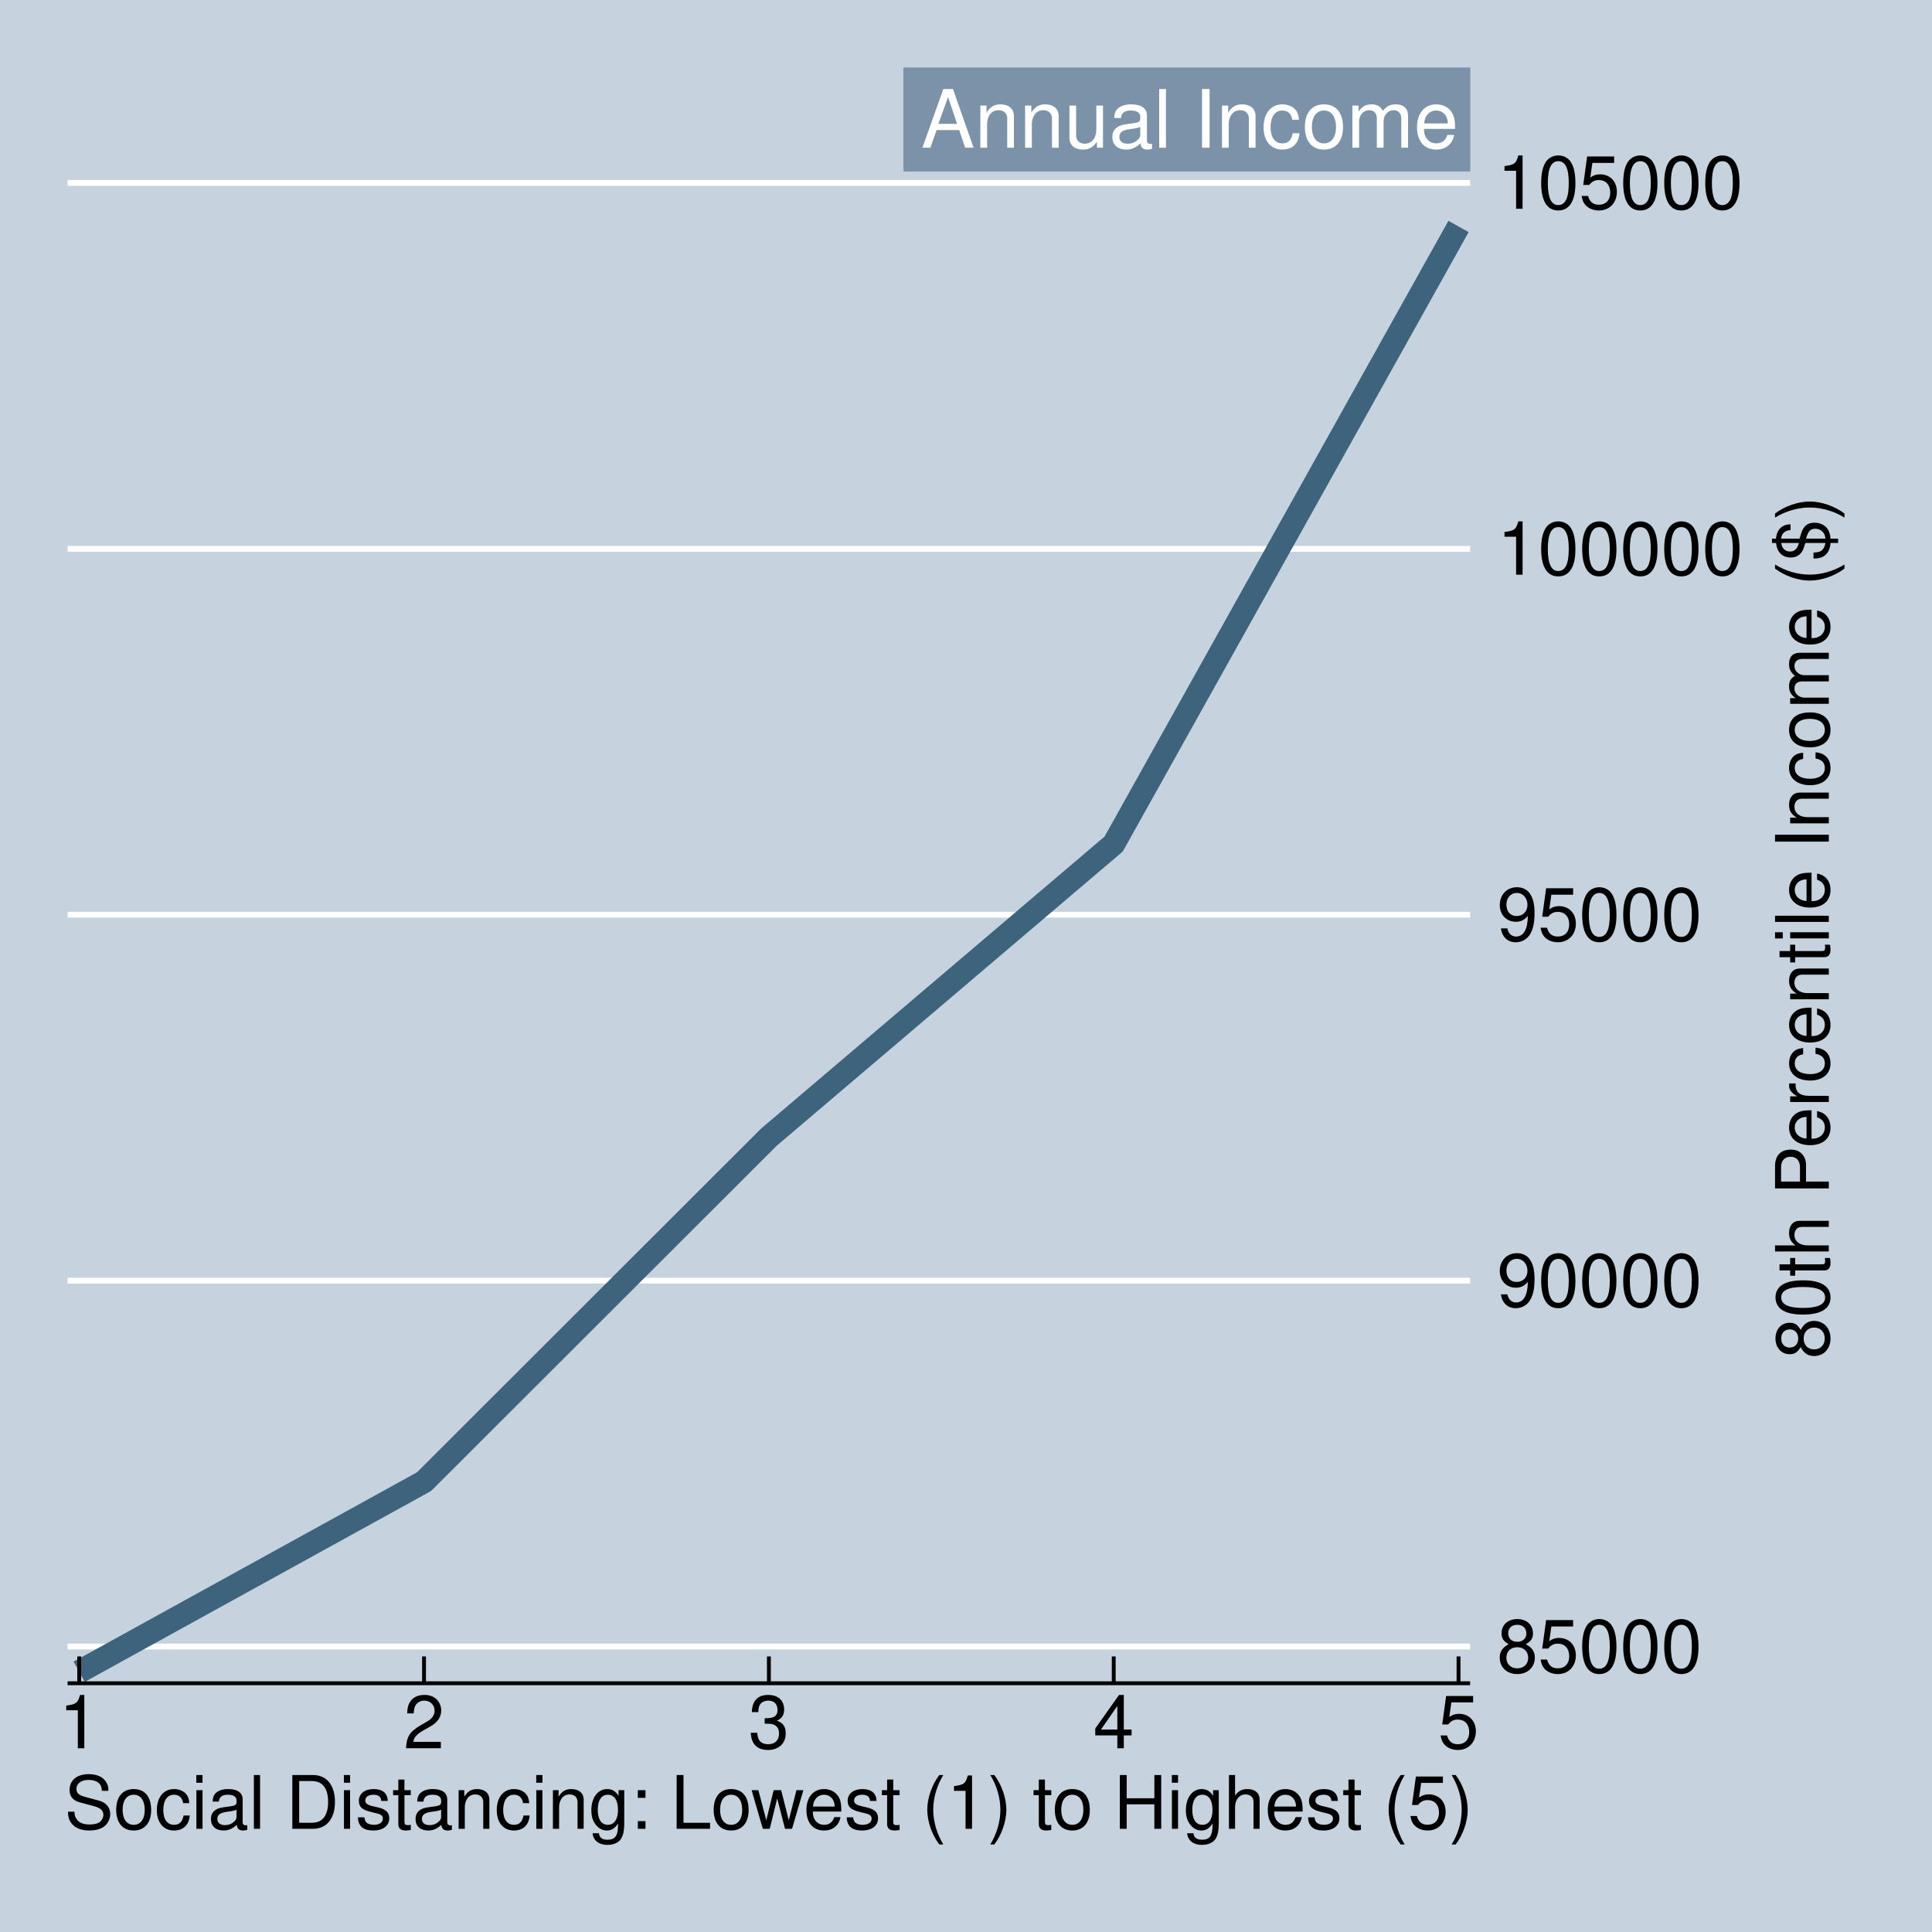
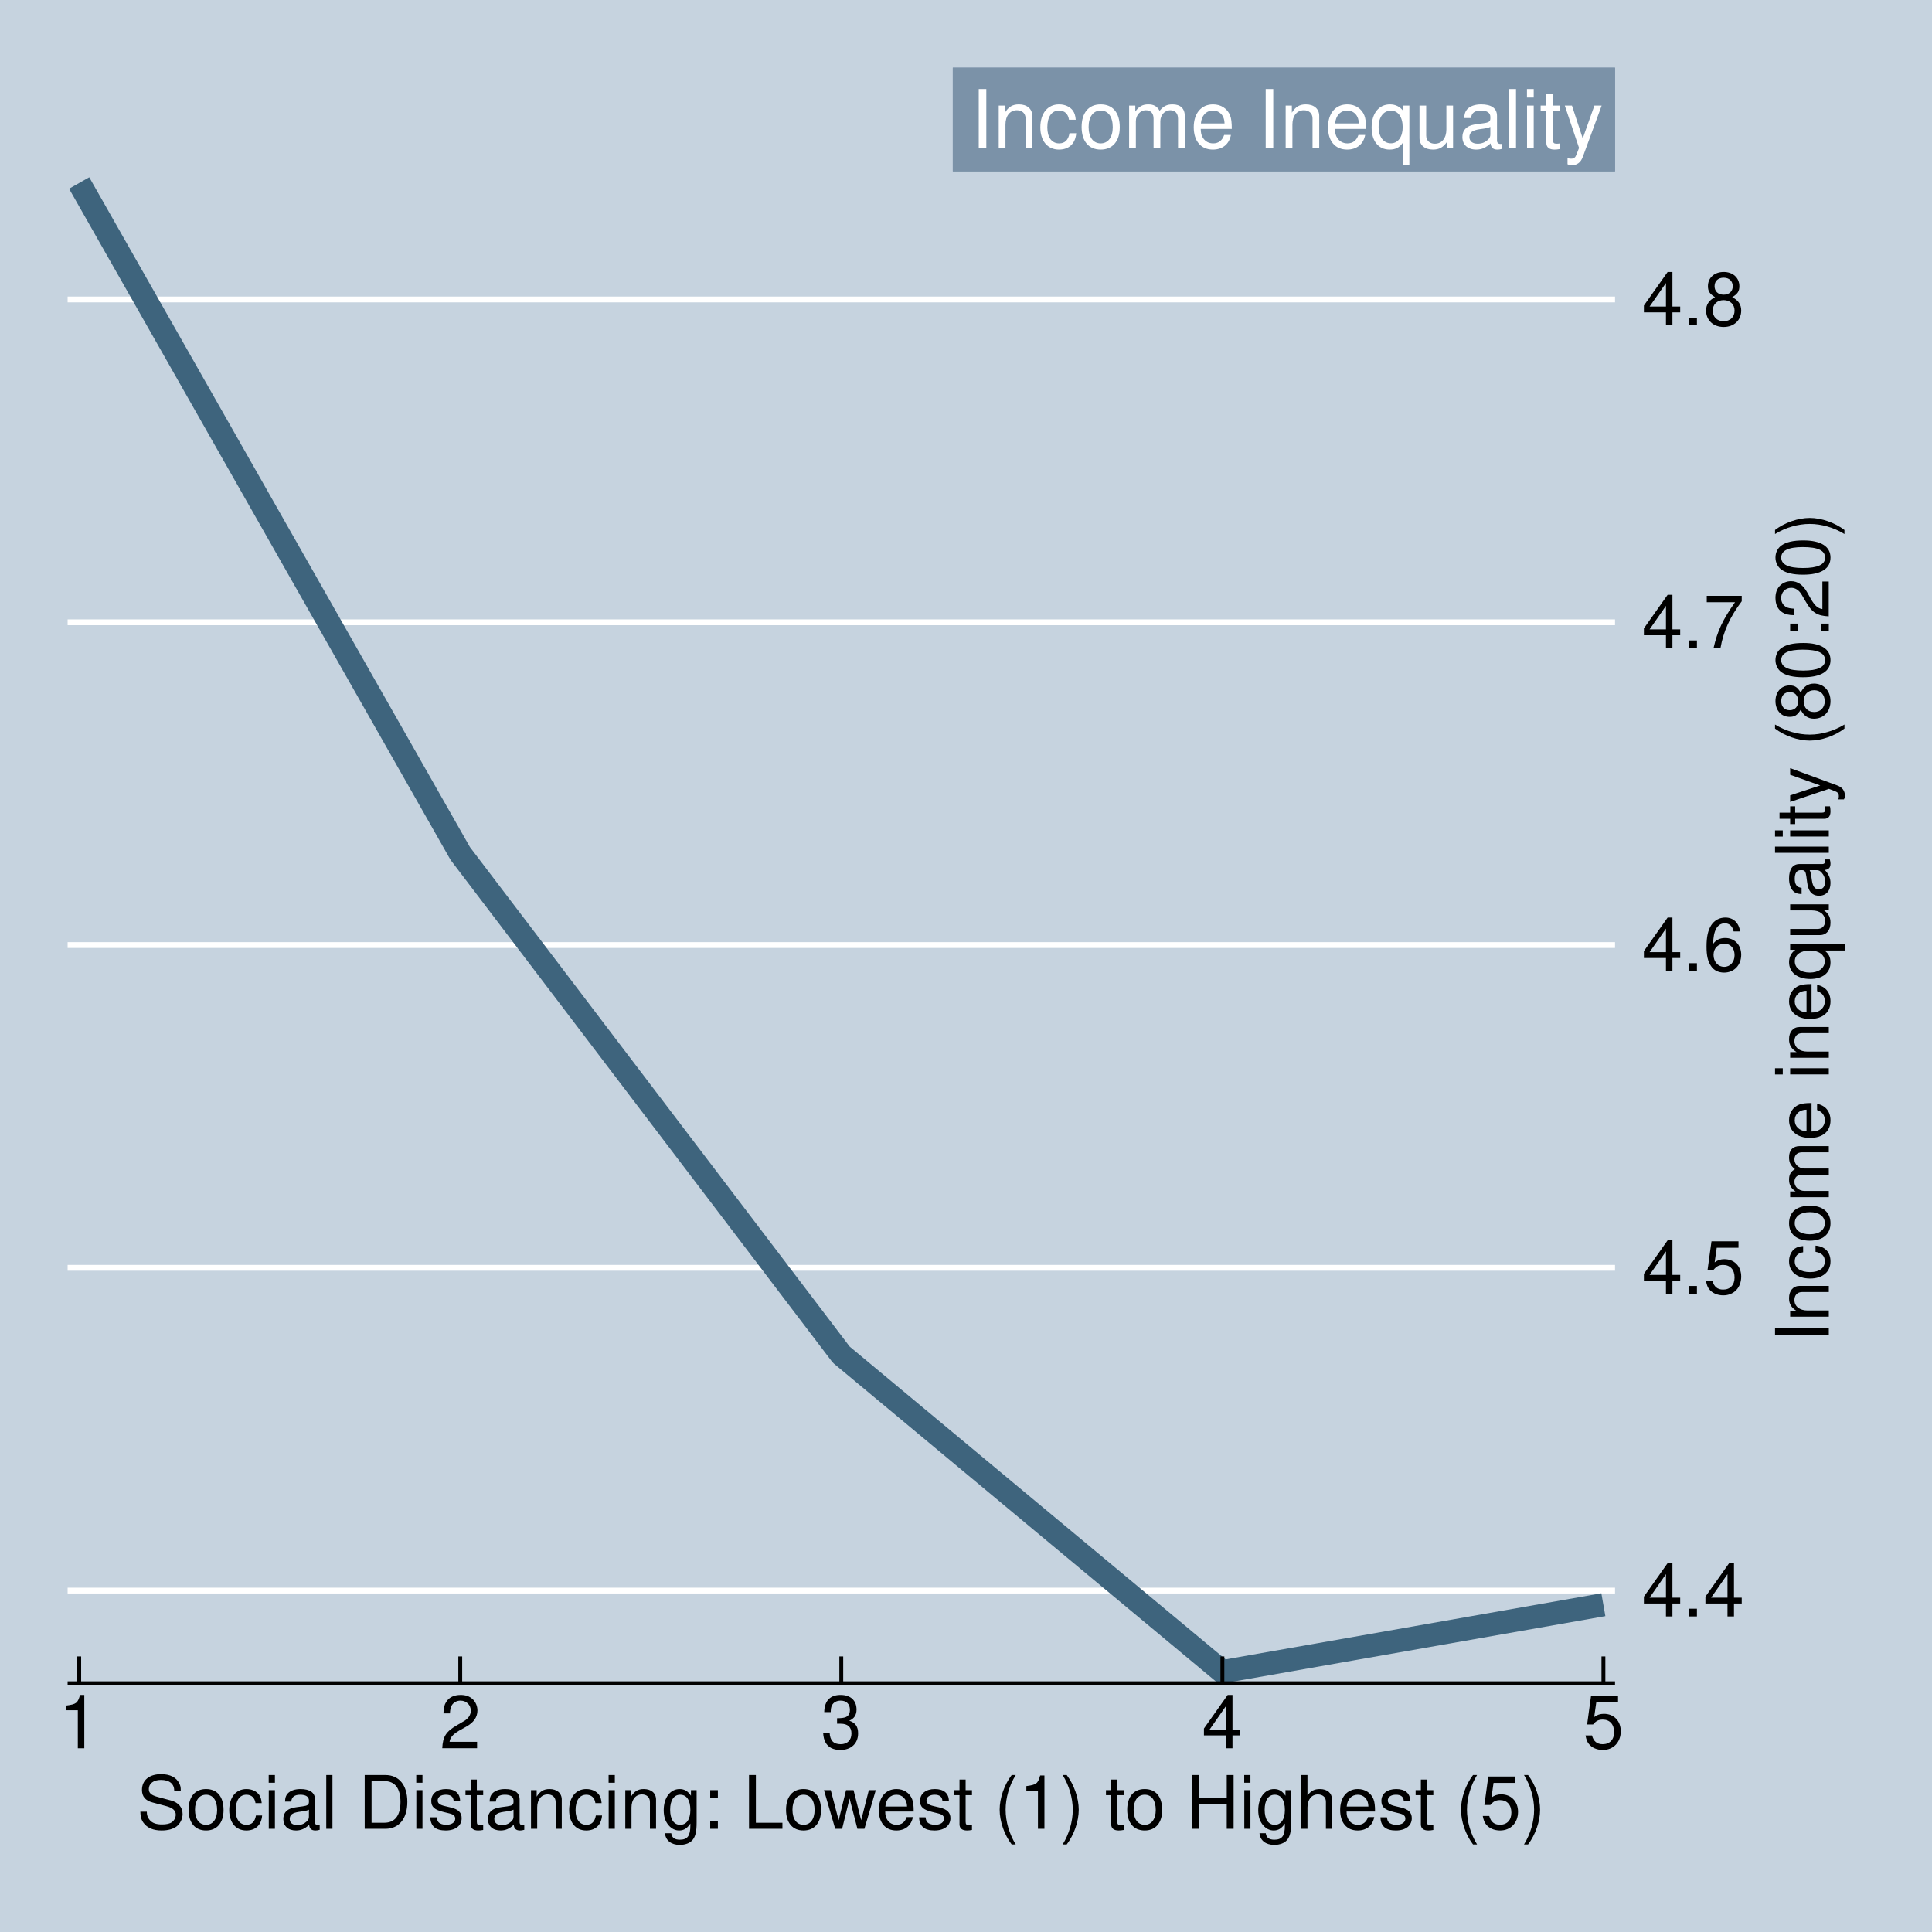
<svg xmlns="http://www.w3.org/2000/svg" version="1.1" width="600px" height="600px" viewBox="0 0 1584 1584">
  <rect x="0" y="0" width="1584" height="1584" style="fill:#C6D3DF;stroke:none" />
  <rect x="0.00" y="0.05" width="1584.00" height="1583.95" style="fill:#C6D3DF" />
  <rect x="1.58" y="1.63" width="1580.83" height="1580.78" style="fill:none;stroke:#C6D3DF;stroke-width:3.17" />
-   <line x1="55.44" y1="1349.96" x2="1205.31" y2="1349.96" style="stroke:#FFFFFF;stroke-width:4.75" />
-   <line x1="55.44" y1="1049.99" x2="1205.31" y2="1049.99" style="stroke:#FFFFFF;stroke-width:4.75" />
-   <line x1="55.44" y1="749.97" x2="1205.31" y2="749.97" style="stroke:#FFFFFF;stroke-width:4.75" />
-   <line x1="55.44" y1="450.00" x2="1205.31" y2="450.00" style="stroke:#FFFFFF;stroke-width:4.75" />
-   <line x1="55.44" y1="149.98" x2="1205.31" y2="149.98" style="stroke:#FFFFFF;stroke-width:4.75" />
-   <path d=" M64.90 1370.61 L347.65 1214.78 L630.35 932.38 L913.06 692.01 L1195.81 185.67" stroke-linejoin="round" style="fill:none;stroke:#3E647D;stroke-width:19.01" />
-   <text x="1227.34" y="1371.15" style="font-family:'Helvetica';font-size:60.49px;fill:#000000">85000</text>
-   <text x="1227.34" y="1071.18" style="font-family:'Helvetica';font-size:60.49px;fill:#000000">90000</text>
-   <text x="1227.34" y="771.16" style="font-family:'Helvetica';font-size:60.49px;fill:#000000">95000</text>
-   <text x="1227.34" y="471.19" style="font-family:'Helvetica';font-size:60.49px;fill:#000000">100000</text>
-   <text x="1227.34" y="171.17" style="font-family:'Helvetica';font-size:60.49px;fill:#000000">105000</text>
-   <text x="1499.40" y="760.27" style="font-family:'Helvetica';font-size:60.49px;fill:#000000" transform="rotate(-90 1499.40,760.27)" text-anchor="middle">80th Percentile Income ($)</text>
-   <line x1="55.44" y1="1380.06" x2="1205.31" y2="1380.06" style="stroke:#000000;stroke-width:3.17" />
+   <line x1="55.44" y1="1304.08" x2="1324.12" y2="1304.08" style="stroke:#FFFFFF;stroke-width:4.75" />
+   <line x1="55.44" y1="1039.45" x2="1324.12" y2="1039.45" style="stroke:#FFFFFF;stroke-width:4.75" />
+   <line x1="55.44" y1="774.82" x2="1324.12" y2="774.82" style="stroke:#FFFFFF;stroke-width:4.75" />
+   <line x1="55.44" y1="510.20" x2="1324.12" y2="510.20" style="stroke:#FFFFFF;stroke-width:4.75" />
+   <line x1="55.44" y1="245.52" x2="1324.12" y2="245.52" style="stroke:#FFFFFF;stroke-width:4.75" />
+   <path d=" M64.90 150.03 L377.35 699.78 L689.75 1110.68 L1002.16 1370.61 L1314.56 1315.66" stroke-linejoin="round" style="fill:none;stroke:#3E647D;stroke-width:19.01" />
+   <text x="1346.10" y="1325.26" style="font-family:'Helvetica';font-size:60.49px;fill:#000000">4.4</text>
+   <text x="1346.10" y="1060.63" style="font-family:'Helvetica';font-size:60.49px;fill:#000000">4.5</text>
+   <text x="1346.10" y="796.01" style="font-family:'Helvetica';font-size:60.49px;fill:#000000">4.6</text>
+   <text x="1346.10" y="531.38" style="font-family:'Helvetica';font-size:60.49px;fill:#000000">4.7</text>
+   <text x="1346.10" y="266.70" style="font-family:'Helvetica';font-size:60.49px;fill:#000000">4.8</text>
+   <text x="1499.40" y="760.27" style="font-family:'Helvetica';font-size:60.49px;fill:#000000" transform="rotate(-90 1499.40,760.27)" text-anchor="middle">Income inequality (80:20)</text>
+   <line x1="55.44" y1="1380.06" x2="1324.12" y2="1380.06" style="stroke:#000000;stroke-width:3.17" />
  <line x1="64.95" y1="1358.08" x2="64.95" y2="1380.06" style="stroke:#000000;stroke-width:3.17" />
  <text x="64.95" y="1433.37" style="font-family:'Helvetica';font-size:60.49px;fill:#000000" text-anchor="middle">1</text>
-   <line x1="347.65" y1="1358.08" x2="347.65" y2="1380.06" style="stroke:#000000;stroke-width:3.17" />
-   <text x="347.65" y="1433.37" style="font-family:'Helvetica';font-size:60.49px;fill:#000000" text-anchor="middle">2</text>
-   <line x1="630.40" y1="1358.08" x2="630.40" y2="1380.06" style="stroke:#000000;stroke-width:3.17" />
-   <text x="630.40" y="1433.37" style="font-family:'Helvetica';font-size:60.49px;fill:#000000" text-anchor="middle">3</text>
-   <line x1="913.11" y1="1358.08" x2="913.11" y2="1380.06" style="stroke:#000000;stroke-width:3.17" />
-   <text x="913.11" y="1433.37" style="font-family:'Helvetica';font-size:60.49px;fill:#000000" text-anchor="middle">4</text>
-   <line x1="1195.81" y1="1358.08" x2="1195.81" y2="1380.06" style="stroke:#000000;stroke-width:3.17" />
-   <text x="1195.81" y="1433.37" style="font-family:'Helvetica';font-size:60.49px;fill:#000000" text-anchor="middle">5</text>
-   <text x="630.40" y="1499.40" style="font-family:'Helvetica';font-size:60.49px;fill:#000000" text-anchor="middle">Social Distancing: Lowest (1) to Highest (5)</text>
-   <rect x="740.69" y="55.49" width="464.62" height="84.99" style="fill:#7B92A8" />
-   <rect x="742.28" y="57.07" width="461.45" height="81.82" style="fill:none;stroke:#7B92A8;stroke-width:3.17" />
-   <text x="1195.81" y="121.12" style="font-family:'Helvetica';font-size:65.99px;fill:#FFFFff" text-anchor="end">Annual Income</text>
+   <line x1="377.35" y1="1358.08" x2="377.35" y2="1380.06" style="stroke:#000000;stroke-width:3.17" />
+   <text x="377.35" y="1433.37" style="font-family:'Helvetica';font-size:60.49px;fill:#000000" text-anchor="middle">2</text>
+   <line x1="689.75" y1="1358.08" x2="689.75" y2="1380.06" style="stroke:#000000;stroke-width:3.17" />
+   <text x="689.75" y="1433.37" style="font-family:'Helvetica';font-size:60.49px;fill:#000000" text-anchor="middle">3</text>
+   <line x1="1002.21" y1="1358.08" x2="1002.21" y2="1380.06" style="stroke:#000000;stroke-width:3.17" />
+   <text x="1002.21" y="1433.37" style="font-family:'Helvetica';font-size:60.49px;fill:#000000" text-anchor="middle">4</text>
+   <line x1="1314.61" y1="1358.08" x2="1314.61" y2="1380.06" style="stroke:#000000;stroke-width:3.17" />
+   <text x="1314.61" y="1433.37" style="font-family:'Helvetica';font-size:60.49px;fill:#000000" text-anchor="middle">5</text>
+   <text x="689.75" y="1499.40" style="font-family:'Helvetica';font-size:60.49px;fill:#000000" text-anchor="middle">Social Distancing: Lowest (1) to Highest (5)</text>
+   <rect x="781.18" y="55.49" width="542.93" height="84.99" style="fill:#7B92A8" />
+   <rect x="782.77" y="57.07" width="539.76" height="81.82" style="fill:none;stroke:#7B92A8;stroke-width:3.17" />
+   <text x="1314.61" y="121.12" style="font-family:'Helvetica';font-size:65.99px;fill:#FFFFff" text-anchor="end">Income Inequality</text>
</svg>
